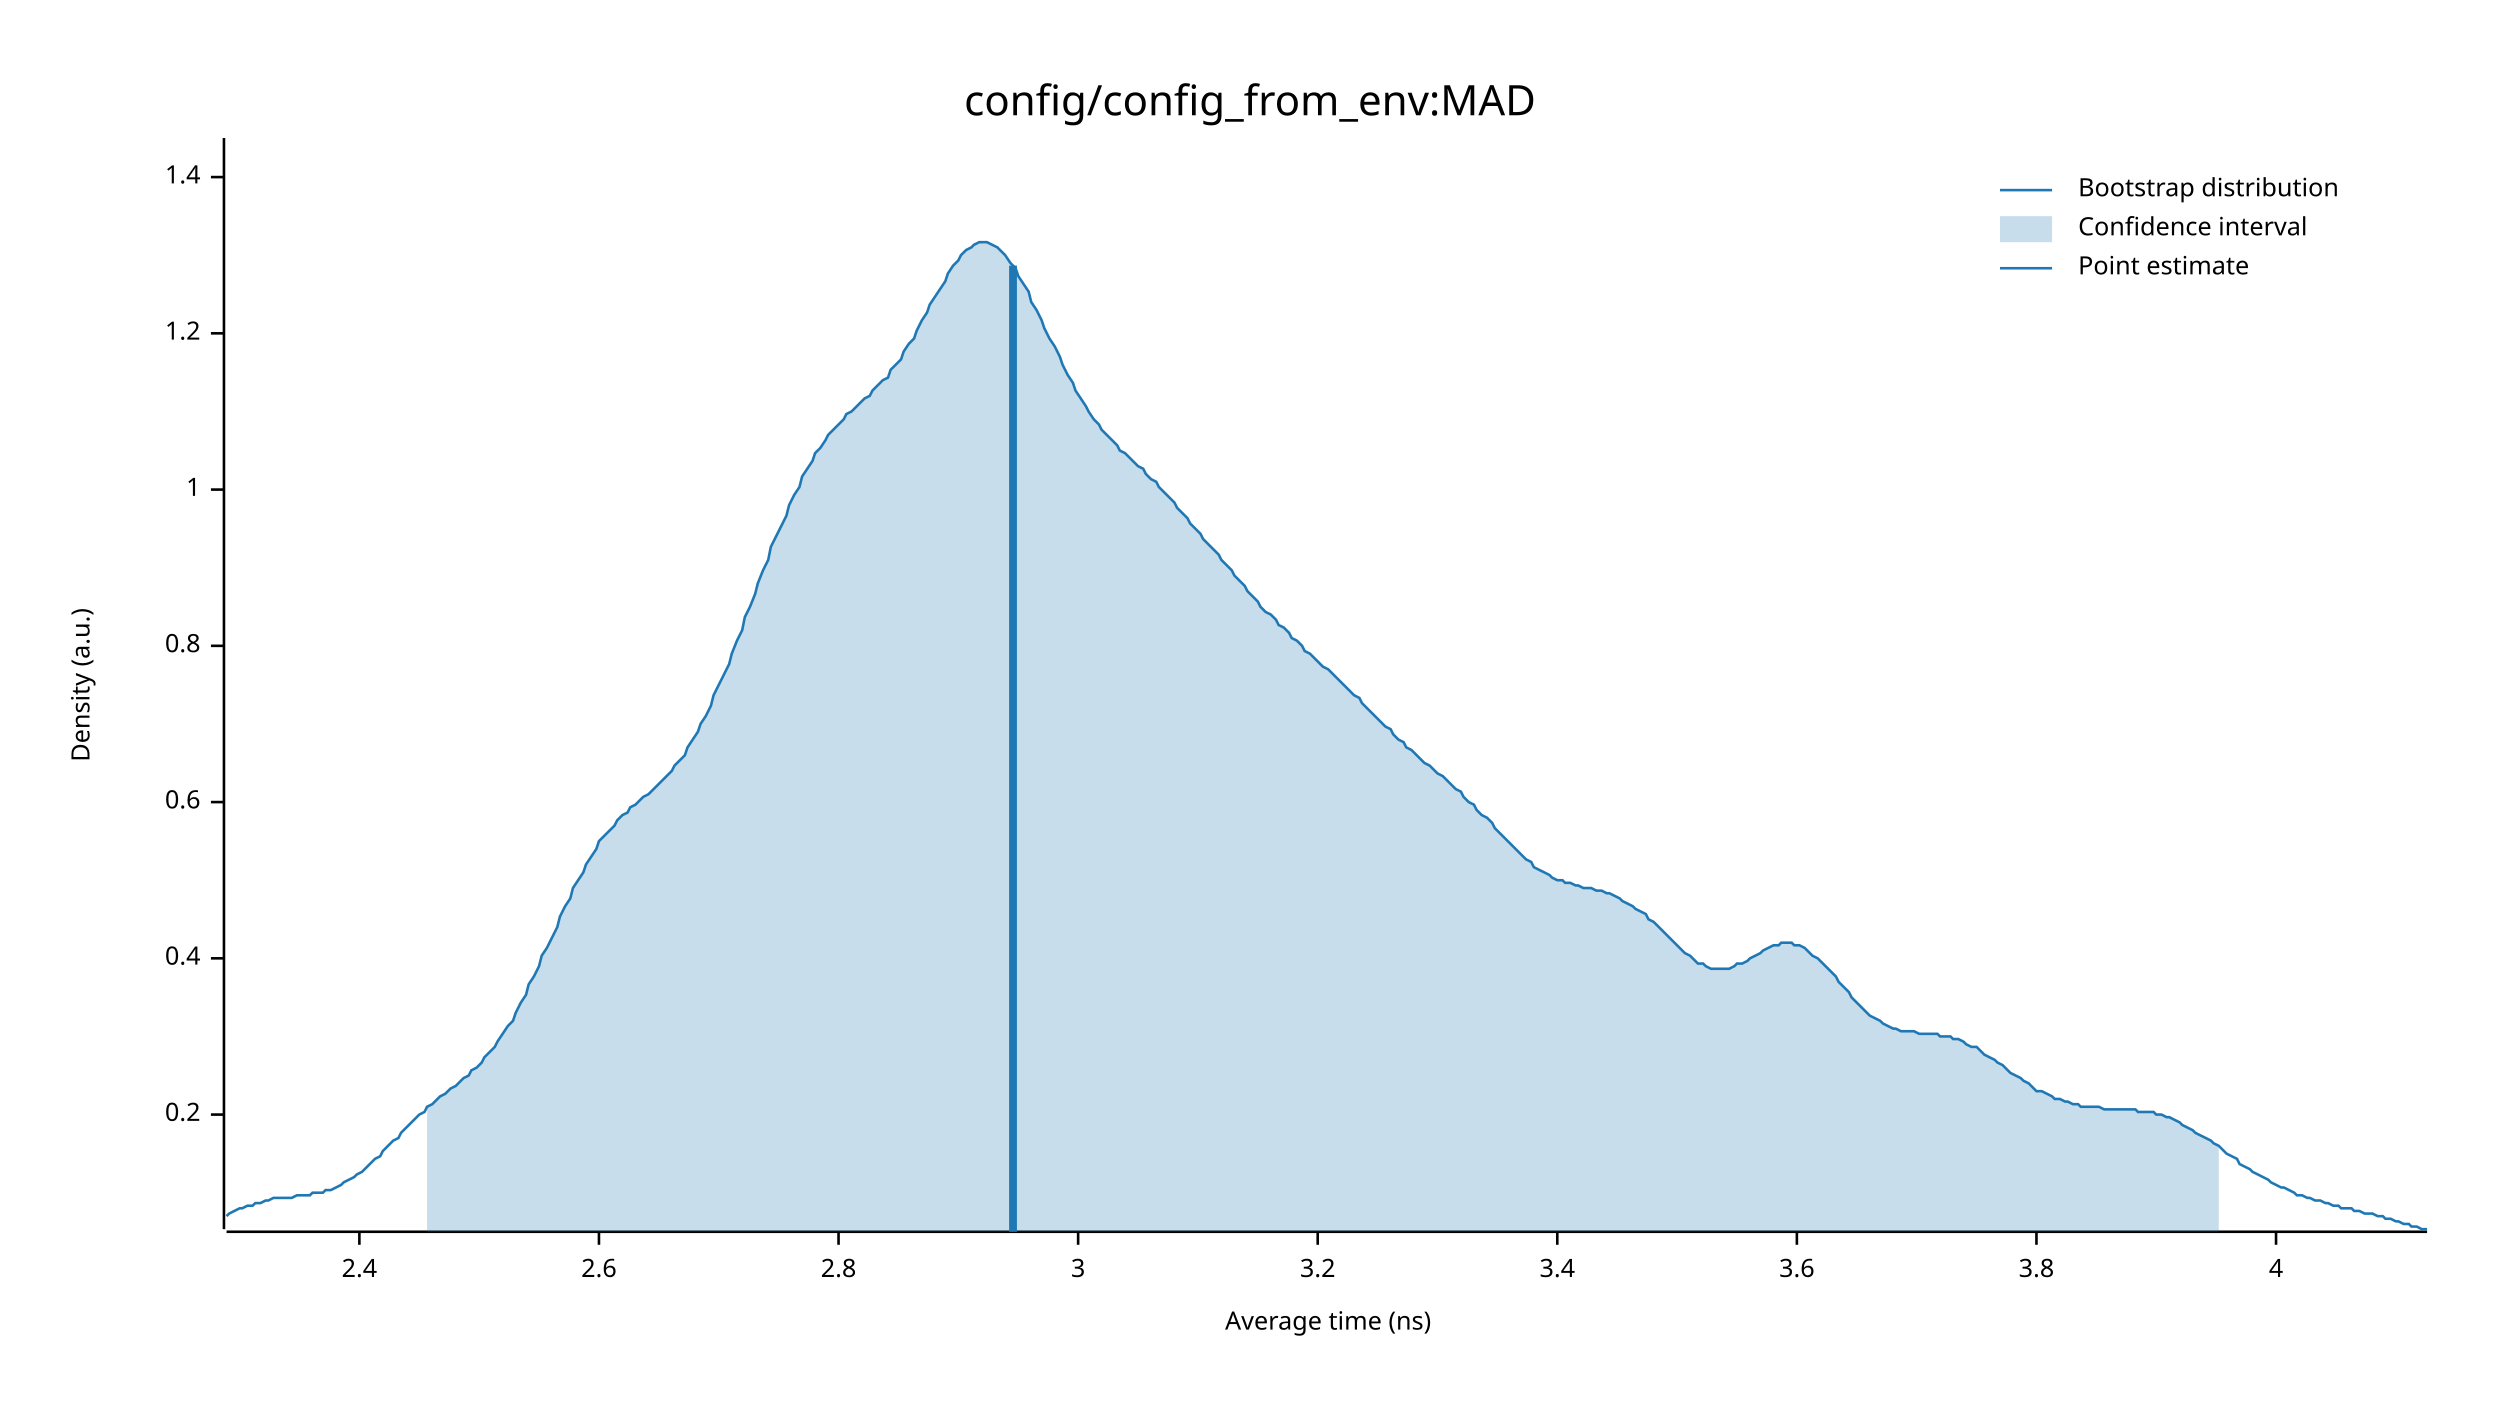
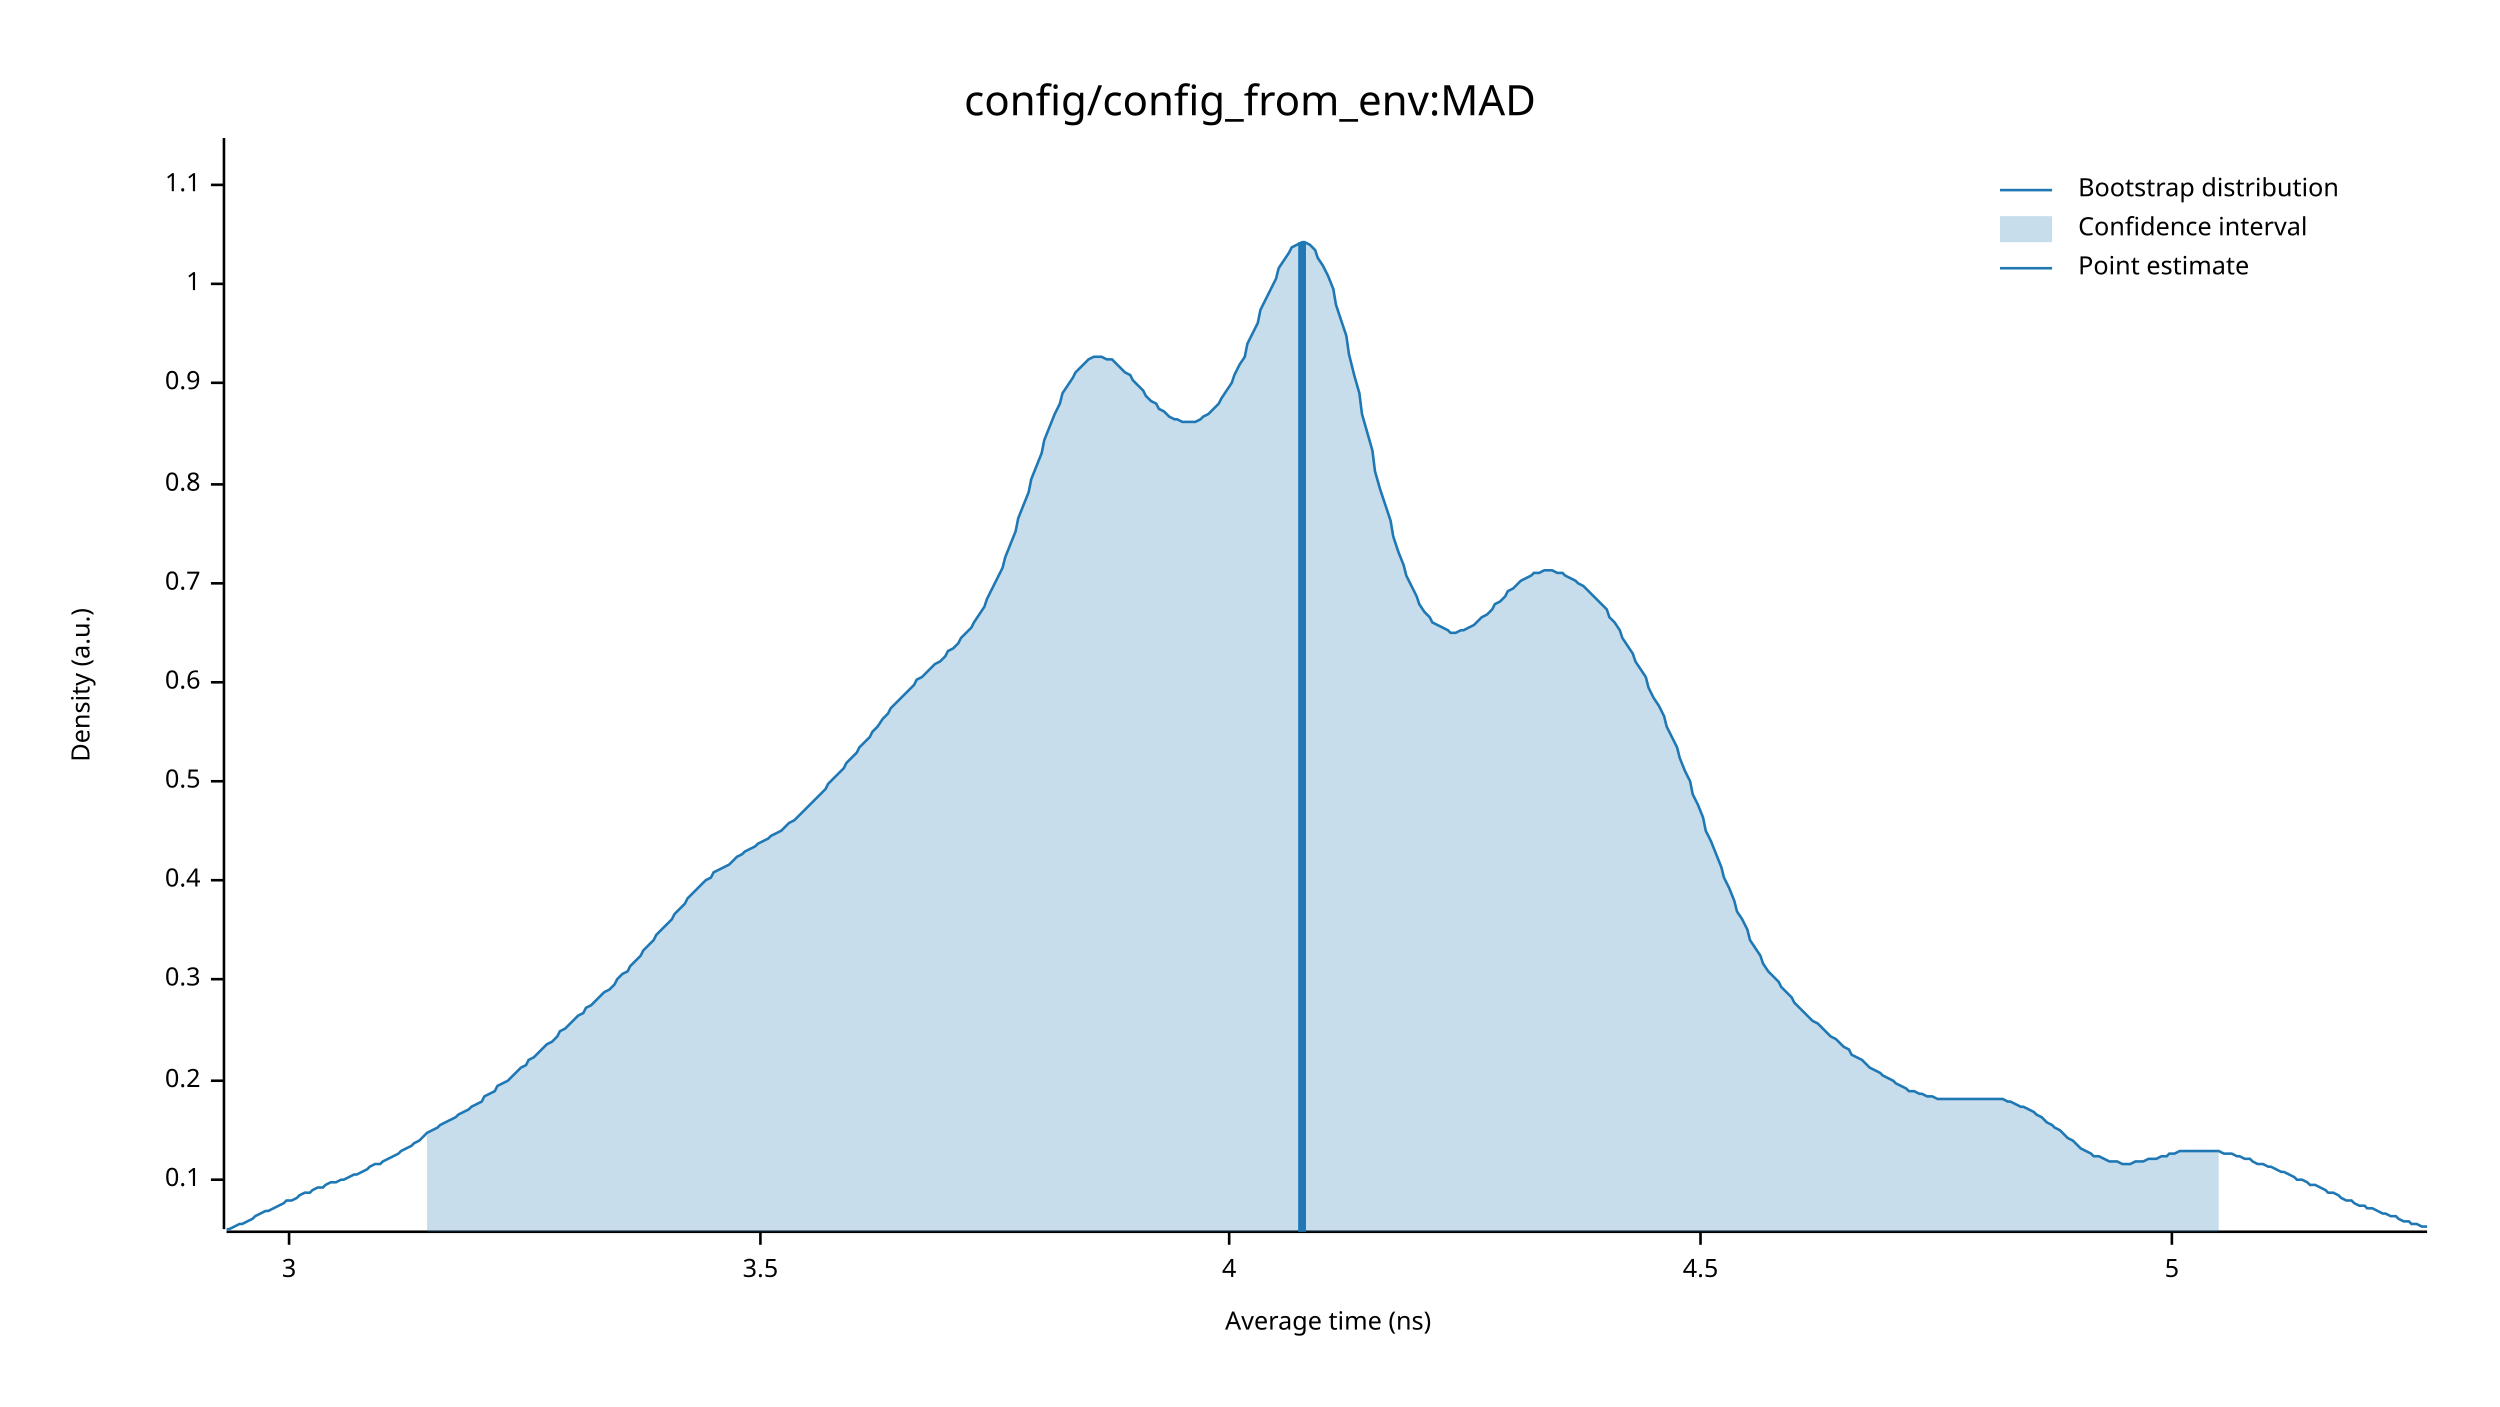
<svg xmlns="http://www.w3.org/2000/svg" width="960" height="540" viewBox="0 0 960 540">
  <text x="480" y="32" dy="0.76em" text-anchor="middle" font-family="sans-serif" font-size="16.129" opacity="1" fill="#000000">
config/config_from_env:MAD
</text>
  <text x="27" y="263" dy="0.76em" text-anchor="middle" font-family="sans-serif" font-size="9.677" opacity="1" fill="#000000" transform="rotate(270, 27, 263)">
Density (a.u.)
</text>
  <text x="510" y="513" dy="-0.5ex" text-anchor="middle" font-family="sans-serif" font-size="9.677" opacity="1" fill="#000000">
Average time (ns)
</text>
  <polyline fill="none" opacity="1" stroke="#000000" stroke-width="1" points="86,53 86,472 " />
-   <text x="77" y="428" dy="0.5ex" text-anchor="end" font-family="sans-serif" font-size="9.677" opacity="1" fill="#000000">
+   <text x="77" y="453" dy="0.5ex" text-anchor="end" font-family="sans-serif" font-size="9.677" opacity="1" fill="#000000">
+ 0.1
+ </text>
+   <polyline fill="none" opacity="1" stroke="#000000" stroke-width="1" points="81,453 86,453 " />
+   <text x="77" y="415" dy="0.5ex" text-anchor="end" font-family="sans-serif" font-size="9.677" opacity="1" fill="#000000">
0.2
</text>
-   <polyline fill="none" opacity="1" stroke="#000000" stroke-width="1" points="81,428 86,428 " />
-   <text x="77" y="368" dy="0.5ex" text-anchor="end" font-family="sans-serif" font-size="9.677" opacity="1" fill="#000000">
+   <polyline fill="none" opacity="1" stroke="#000000" stroke-width="1" points="81,415 86,415 " />
+   <text x="77" y="376" dy="0.5ex" text-anchor="end" font-family="sans-serif" font-size="9.677" opacity="1" fill="#000000">
+ 0.3
+ </text>
+   <polyline fill="none" opacity="1" stroke="#000000" stroke-width="1" points="81,376 86,376 " />
+   <text x="77" y="338" dy="0.5ex" text-anchor="end" font-family="sans-serif" font-size="9.677" opacity="1" fill="#000000">
0.4
</text>
-   <polyline fill="none" opacity="1" stroke="#000000" stroke-width="1" points="81,368 86,368 " />
-   <text x="77" y="308" dy="0.5ex" text-anchor="end" font-family="sans-serif" font-size="9.677" opacity="1" fill="#000000">
+   <polyline fill="none" opacity="1" stroke="#000000" stroke-width="1" points="81,338 86,338 " />
+   <text x="77" y="300" dy="0.5ex" text-anchor="end" font-family="sans-serif" font-size="9.677" opacity="1" fill="#000000">
+ 0.5
+ </text>
+   <polyline fill="none" opacity="1" stroke="#000000" stroke-width="1" points="81,300 86,300 " />
+   <text x="77" y="262" dy="0.5ex" text-anchor="end" font-family="sans-serif" font-size="9.677" opacity="1" fill="#000000">
0.6
</text>
-   <polyline fill="none" opacity="1" stroke="#000000" stroke-width="1" points="81,308 86,308 " />
-   <text x="77" y="248" dy="0.5ex" text-anchor="end" font-family="sans-serif" font-size="9.677" opacity="1" fill="#000000">
+   <polyline fill="none" opacity="1" stroke="#000000" stroke-width="1" points="81,262 86,262 " />
+   <text x="77" y="224" dy="0.5ex" text-anchor="end" font-family="sans-serif" font-size="9.677" opacity="1" fill="#000000">
+ 0.7
+ </text>
+   <polyline fill="none" opacity="1" stroke="#000000" stroke-width="1" points="81,224 86,224 " />
+   <text x="77" y="186" dy="0.5ex" text-anchor="end" font-family="sans-serif" font-size="9.677" opacity="1" fill="#000000">
0.8
</text>
-   <polyline fill="none" opacity="1" stroke="#000000" stroke-width="1" points="81,248 86,248 " />
-   <text x="77" y="188" dy="0.5ex" text-anchor="end" font-family="sans-serif" font-size="9.677" opacity="1" fill="#000000">
+   <polyline fill="none" opacity="1" stroke="#000000" stroke-width="1" points="81,186 86,186 " />
+   <text x="77" y="147" dy="0.5ex" text-anchor="end" font-family="sans-serif" font-size="9.677" opacity="1" fill="#000000">
+ 0.9
+ </text>
+   <polyline fill="none" opacity="1" stroke="#000000" stroke-width="1" points="81,147 86,147 " />
+   <text x="77" y="109" dy="0.5ex" text-anchor="end" font-family="sans-serif" font-size="9.677" opacity="1" fill="#000000">
1
</text>
-   <polyline fill="none" opacity="1" stroke="#000000" stroke-width="1" points="81,188 86,188 " />
-   <text x="77" y="128" dy="0.5ex" text-anchor="end" font-family="sans-serif" font-size="9.677" opacity="1" fill="#000000">
- 1.2
+   <polyline fill="none" opacity="1" stroke="#000000" stroke-width="1" points="81,109 86,109 " />
+   <text x="77" y="71" dy="0.5ex" text-anchor="end" font-family="sans-serif" font-size="9.677" opacity="1" fill="#000000">
+ 1.1
</text>
-   <polyline fill="none" opacity="1" stroke="#000000" stroke-width="1" points="81,128 86,128 " />
-   <text x="77" y="68" dy="0.5ex" text-anchor="end" font-family="sans-serif" font-size="9.677" opacity="1" fill="#000000">
- 1.4
- </text>
-   <polyline fill="none" opacity="1" stroke="#000000" stroke-width="1" points="81,68 86,68 " />
+   <polyline fill="none" opacity="1" stroke="#000000" stroke-width="1" points="81,71 86,71 " />
  <polyline fill="none" opacity="1" stroke="#000000" stroke-width="1" points="87,473 932,473 " />
-   <text x="138" y="483" dy="0.76em" text-anchor="middle" font-family="sans-serif" font-size="9.677" opacity="1" fill="#000000">
- 2.4
- </text>
-   <polyline fill="none" opacity="1" stroke="#000000" stroke-width="1" points="138,473 138,478 " />
-   <text x="230" y="483" dy="0.76em" text-anchor="middle" font-family="sans-serif" font-size="9.677" opacity="1" fill="#000000">
- 2.6
- </text>
-   <polyline fill="none" opacity="1" stroke="#000000" stroke-width="1" points="230,473 230,478 " />
-   <text x="322" y="483" dy="0.76em" text-anchor="middle" font-family="sans-serif" font-size="9.677" opacity="1" fill="#000000">
- 2.8
- </text>
-   <polyline fill="none" opacity="1" stroke="#000000" stroke-width="1" points="322,473 322,478 " />
-   <text x="414" y="483" dy="0.76em" text-anchor="middle" font-family="sans-serif" font-size="9.677" opacity="1" fill="#000000">
+   <text x="111" y="483" dy="0.76em" text-anchor="middle" font-family="sans-serif" font-size="9.677" opacity="1" fill="#000000">
3
</text>
-   <polyline fill="none" opacity="1" stroke="#000000" stroke-width="1" points="414,473 414,478 " />
-   <text x="506" y="483" dy="0.76em" text-anchor="middle" font-family="sans-serif" font-size="9.677" opacity="1" fill="#000000">
- 3.2
+   <polyline fill="none" opacity="1" stroke="#000000" stroke-width="1" points="111,473 111,478 " />
+   <text x="292" y="483" dy="0.76em" text-anchor="middle" font-family="sans-serif" font-size="9.677" opacity="1" fill="#000000">
+ 3.5
</text>
-   <polyline fill="none" opacity="1" stroke="#000000" stroke-width="1" points="506,473 506,478 " />
-   <text x="598" y="483" dy="0.76em" text-anchor="middle" font-family="sans-serif" font-size="9.677" opacity="1" fill="#000000">
- 3.4
- </text>
-   <polyline fill="none" opacity="1" stroke="#000000" stroke-width="1" points="598,473 598,478 " />
-   <text x="690" y="483" dy="0.76em" text-anchor="middle" font-family="sans-serif" font-size="9.677" opacity="1" fill="#000000">
- 3.6
- </text>
-   <polyline fill="none" opacity="1" stroke="#000000" stroke-width="1" points="690,473 690,478 " />
-   <text x="782" y="483" dy="0.76em" text-anchor="middle" font-family="sans-serif" font-size="9.677" opacity="1" fill="#000000">
- 3.8
- </text>
-   <polyline fill="none" opacity="1" stroke="#000000" stroke-width="1" points="782,473 782,478 " />
-   <text x="874" y="483" dy="0.76em" text-anchor="middle" font-family="sans-serif" font-size="9.677" opacity="1" fill="#000000">
+   <polyline fill="none" opacity="1" stroke="#000000" stroke-width="1" points="292,473 292,478 " />
+   <text x="472" y="483" dy="0.76em" text-anchor="middle" font-family="sans-serif" font-size="9.677" opacity="1" fill="#000000">
4
</text>
-   <polyline fill="none" opacity="1" stroke="#000000" stroke-width="1" points="874,473 874,478 " />
-   <polyline fill="none" opacity="1" stroke="#1F78B4" stroke-width="1" points="87,467 88,466 90,465 92,464 93,464 95,463 97,463 98,462 100,462 102,461 103,461 105,460 107,460 109,460 110,460 112,460 114,459 115,459 117,459 119,459 120,458 122,458 124,458 125,457 127,457 129,456 131,455 132,454 134,453 136,452 137,451 139,450 141,448 142,447 144,445 146,444 147,442 149,440 151,438 153,437 154,435 156,433 158,431 159,430 161,428 163,427 164,425 166,424 168,422 169,421 171,420 173,418 175,417 176,416 178,414 180,413 181,411 183,410 185,408 186,406 188,404 190,402 191,400 193,397 195,394 197,392 198,389 200,385 202,382 203,378 205,375 207,371 208,367 210,364 212,360 214,356 215,352 217,348 219,345 220,341 222,338 224,335 225,332 227,329 229,326 230,323 232,321 234,319 236,317 237,315 239,313 241,312 242,310 244,309 246,307 247,306 249,305 251,303 252,302 254,300 256,298 258,296 259,294 261,292 263,290 264,287 266,284 268,281 269,278 271,275 273,271 274,267 276,263 278,259 280,255 281,251 283,246 285,242 286,237 288,233 290,228 291,224 293,219 295,215 296,210 298,206 300,202 302,198 303,194 305,190 307,187 308,183 310,180 312,177 313,174 315,172 317,169 318,167 320,165 322,163 324,161 325,159 327,158 329,156 330,155 332,153 334,152 335,150 337,148 339,146 341,145 342,142 344,140 346,138 347,135 349,132 351,130 352,127 354,123 356,120 357,117 359,114 361,111 363,108 364,105 366,102 368,100 369,98 371,96 373,95 374,94 376,93 378,93 379,93 381,94 383,95 385,97 386,98 388,101 390,103 391,106 393,109 395,112 396,116 398,119 400,123 401,126 403,130 405,133 407,137 408,140 410,144 412,147 413,150 415,153 417,156 418,158 420,161 422,163 423,165 425,167 427,169 429,171 430,173 432,174 434,176 435,177 437,179 439,180 440,182 442,184 444,185 445,187 447,189 449,191 451,193 452,195 454,197 456,199 457,201 459,203 461,205 462,207 464,209 466,211 468,213 469,215 471,217 473,219 474,221 476,223 478,225 479,227 481,229 483,231 484,233 486,235 488,236 490,238 491,240 493,241 495,243 496,245 498,246 500,248 501,250 503,251 505,253 506,254 508,256 510,257 512,259 513,260 515,262 517,264 518,265 520,267 522,268 523,270 525,272 527,274 528,275 530,277 532,279 534,280 535,282 537,284 539,285 540,287 542,288 544,290 545,291 547,293 549,294 550,295 552,297 554,298 556,300 557,301 559,303 561,304 562,306 564,308 566,309 567,311 569,313 571,314 573,316 574,318 576,320 578,322 579,323 581,325 583,327 584,328 586,330 588,331 589,333 591,334 593,335 595,336 596,337 598,338 600,338 601,339 603,339 605,340 606,340 608,341 610,341 611,341 613,342 615,342 617,343 618,343 620,344 622,345 623,346 625,347 627,348 628,349 630,350 632,351 633,353 635,354 637,356 639,358 640,359 642,361 644,363 645,364 647,366 649,367 650,368 652,370 654,370 655,371 657,372 659,372 661,372 662,372 664,372 666,371 667,370 669,370 671,369 672,368 674,367 676,366 677,365 679,364 681,363 683,363 684,362 686,362 688,362 689,363 691,363 693,364 694,365 696,367 698,368 700,370 701,371 703,373 705,375 706,377 708,379 710,381 711,383 713,385 715,387 716,388 718,390 720,391 722,392 723,393 725,394 727,395 728,395 730,396 732,396 733,396 735,396 737,397 738,397 740,397 742,397 744,397 745,398 747,398 749,398 750,399 752,399 754,400 755,401 757,402 759,402 760,403 762,405 764,406 766,407 767,408 769,409 771,411 772,412 774,413 776,414 777,415 779,416 781,418 782,419 784,419 786,420 788,421 789,422 791,422 793,423 794,423 796,424 798,424 799,425 801,425 803,425 804,425 806,425 808,426 810,426 811,426 813,426 815,426 816,426 818,426 820,426 821,427 823,427 825,427 827,427 828,428 830,428 832,429 833,429 835,430 837,431 838,432 840,433 842,434 843,435 845,436 847,437 849,438 850,439 852,440 854,442 855,443 857,444 859,445 860,447 862,448 864,449 865,450 867,451 869,452 871,453 872,454 874,455 876,456 877,456 879,457 881,458 882,459 884,459 886,460 887,460 889,461 891,461 893,462 894,462 896,463 898,463 899,464 901,464 903,464 904,465 906,465 908,466 909,466 911,466 913,467 915,467 916,468 918,468 920,469 921,469 923,470 925,470 926,471 928,471 930,472 932,472 " />
-   <polygon opacity="0.25" fill="#1F78B4" points="164,425 166,424 168,422 169,421 171,420 173,418 175,417 176,416 178,414 180,413 181,411 183,410 185,408 186,406 188,404 190,402 191,400 193,397 195,394 197,392 198,389 200,385 202,382 203,378 205,375 207,371 208,367 210,364 212,360 214,356 215,352 217,348 219,345 220,341 222,338 224,335 225,332 227,329 229,326 230,323 232,321 234,319 236,317 237,315 239,313 241,312 242,310 244,309 246,307 247,306 249,305 251,303 252,302 254,300 256,298 258,296 259,294 261,292 263,290 264,287 266,284 268,281 269,278 271,275 273,271 274,267 276,263 278,259 280,255 281,251 283,246 285,242 286,237 288,233 290,228 291,224 293,219 295,215 296,210 298,206 300,202 302,198 303,194 305,190 307,187 308,183 310,180 312,177 313,174 315,172 317,169 318,167 320,165 322,163 324,161 325,159 327,158 329,156 330,155 332,153 334,152 335,150 337,148 339,146 341,145 342,142 344,140 346,138 347,135 349,132 351,130 352,127 354,123 356,120 357,117 359,114 361,111 363,108 364,105 366,102 368,100 369,98 371,96 373,95 374,94 376,93 378,93 379,93 381,94 383,95 385,97 386,98 388,101 390,103 391,106 393,109 395,112 396,116 398,119 400,123 401,126 403,130 405,133 407,137 408,140 410,144 412,147 413,150 415,153 417,156 418,158 420,161 422,163 423,165 425,167 427,169 429,171 430,173 432,174 434,176 435,177 437,179 439,180 440,182 442,184 444,185 445,187 447,189 449,191 451,193 452,195 454,197 456,199 457,201 459,203 461,205 462,207 464,209 466,211 468,213 469,215 471,217 473,219 474,221 476,223 478,225 479,227 481,229 483,231 484,233 486,235 488,236 490,238 491,240 493,241 495,243 496,245 498,246 500,248 501,250 503,251 505,253 506,254 508,256 510,257 512,259 513,260 515,262 517,264 518,265 520,267 522,268 523,270 525,272 527,274 528,275 530,277 532,279 534,280 535,282 537,284 539,285 540,287 542,288 544,290 545,291 547,293 549,294 550,295 552,297 554,298 556,300 557,301 559,303 561,304 562,306 564,308 566,309 567,311 569,313 571,314 573,316 574,318 576,320 578,322 579,323 581,325 583,327 584,328 586,330 588,331 589,333 591,334 593,335 595,336 596,337 598,338 600,338 601,339 603,339 605,340 606,340 608,341 610,341 611,341 613,342 615,342 617,343 618,343 620,344 622,345 623,346 625,347 627,348 628,349 630,350 632,351 633,353 635,354 637,356 639,358 640,359 642,361 644,363 645,364 647,366 649,367 650,368 652,370 654,370 655,371 657,372 659,372 661,372 662,372 664,372 666,371 667,370 669,370 671,369 672,368 674,367 676,366 677,365 679,364 681,363 683,363 684,362 686,362 688,362 689,363 691,363 693,364 694,365 696,367 698,368 700,370 701,371 703,373 705,375 706,377 708,379 710,381 711,383 713,385 715,387 716,388 718,390 720,391 722,392 723,393 725,394 727,395 728,395 730,396 732,396 733,396 735,396 737,397 738,397 740,397 742,397 744,397 745,398 747,398 749,398 750,399 752,399 754,400 755,401 757,402 759,402 760,403 762,405 764,406 766,407 767,408 769,409 771,411 772,412 774,413 776,414 777,415 779,416 781,418 782,419 784,419 786,420 788,421 789,422 791,422 793,423 794,423 796,424 798,424 799,425 801,425 803,425 804,425 806,425 808,426 810,426 811,426 813,426 815,426 816,426 818,426 820,426 821,427 823,427 825,427 827,427 828,428 830,428 832,429 833,429 835,430 837,431 838,432 840,433 842,434 843,435 845,436 847,437 849,438 850,439 852,440 852,473 164,473 " />
-   <polyline fill="none" opacity="1" stroke="#1F78B4" stroke-width="3" points="389,473 389,102 " />
+   <polyline fill="none" opacity="1" stroke="#000000" stroke-width="1" points="472,473 472,478 " />
+   <text x="653" y="483" dy="0.76em" text-anchor="middle" font-family="sans-serif" font-size="9.677" opacity="1" fill="#000000">
+ 4.5
+ </text>
+   <polyline fill="none" opacity="1" stroke="#000000" stroke-width="1" points="653,473 653,478 " />
+   <text x="834" y="483" dy="0.76em" text-anchor="middle" font-family="sans-serif" font-size="9.677" opacity="1" fill="#000000">
+ 5
+ </text>
+   <polyline fill="none" opacity="1" stroke="#000000" stroke-width="1" points="834,473 834,478 " />
+   <polyline fill="none" opacity="1" stroke="#1F78B4" stroke-width="1" points="87,472 88,472 90,471 92,470 93,470 95,469 97,468 98,467 100,466 102,465 103,465 105,464 107,463 109,462 110,461 112,461 114,460 115,459 117,458 119,458 120,457 122,456 124,456 125,455 127,454 129,454 131,453 132,453 134,452 136,451 137,451 139,450 141,449 142,448 144,447 146,447 147,446 149,445 151,444 153,443 154,442 156,441 158,440 159,439 161,438 163,436 164,435 166,434 168,433 169,432 171,431 173,430 175,429 176,428 178,427 180,426 181,425 183,424 185,423 186,421 188,420 190,419 191,417 193,416 195,415 197,413 198,412 200,410 202,409 203,407 205,406 207,404 208,403 210,401 212,400 214,398 215,396 217,395 219,393 220,392 222,390 224,389 225,387 227,386 229,384 230,383 232,381 234,380 236,378 237,376 239,374 241,373 242,371 244,369 246,367 247,365 249,363 251,361 252,359 254,357 256,355 258,353 259,351 261,349 263,347 264,345 266,343 268,341 269,340 271,338 273,337 274,335 276,334 278,333 280,332 281,331 283,329 285,328 286,327 288,326 290,325 291,324 293,323 295,322 296,321 298,320 300,319 302,317 303,316 305,315 307,313 308,312 310,310 312,308 313,307 315,305 317,303 318,301 320,299 322,297 324,295 325,293 327,291 329,289 330,287 332,285 334,283 335,281 337,279 339,276 341,274 342,272 344,270 346,268 347,267 349,265 351,263 352,261 354,260 356,258 357,257 359,255 361,254 363,252 364,250 366,249 368,247 369,245 371,243 373,241 374,239 376,236 378,233 379,230 381,226 383,222 385,218 386,214 388,209 390,204 391,199 393,194 395,189 396,184 398,179 400,174 401,169 403,164 405,159 407,155 408,151 410,148 412,145 413,143 415,141 417,139 418,138 420,137 422,137 423,137 425,138 427,138 429,140 430,141 432,143 434,144 435,146 437,148 439,150 440,152 442,154 444,155 445,157 447,158 449,160 451,161 452,161 454,162 456,162 457,162 459,162 461,161 462,160 464,159 466,157 468,155 469,153 471,150 473,147 474,144 476,140 478,137 479,132 481,128 483,124 484,119 486,115 488,111 490,107 491,103 493,100 495,97 496,95 498,94 500,93 501,93 503,94 505,96 506,99 508,102 510,106 512,111 513,117 515,123 517,129 518,136 520,144 522,151 523,159 525,166 527,173 528,181 530,188 532,194 534,200 535,206 537,212 539,217 540,221 542,225 544,229 545,232 547,235 549,237 550,239 552,240 554,241 556,242 557,243 559,243 561,242 562,242 564,241 566,240 567,239 569,237 571,236 573,234 574,232 576,231 578,229 579,227 581,226 583,224 584,223 586,222 588,221 589,220 591,220 593,219 595,219 596,219 598,220 600,220 601,221 603,222 605,223 606,224 608,225 610,227 611,228 613,230 615,232 617,234 618,237 620,239 622,242 623,245 625,248 627,251 628,254 630,257 632,260 633,264 635,268 637,271 639,275 640,279 642,283 644,287 645,291 647,296 649,300 650,305 652,309 654,314 655,319 657,323 659,328 661,333 662,337 664,341 666,346 667,350 669,353 671,357 672,361 674,364 676,367 677,370 679,373 681,375 683,377 684,379 686,381 688,383 689,385 691,387 693,389 694,390 696,392 698,393 700,395 701,396 703,398 705,399 706,400 708,402 710,403 711,405 713,406 715,407 716,408 718,410 720,411 722,412 723,413 725,414 727,415 728,416 730,417 732,418 733,419 735,419 737,420 738,420 740,421 742,421 744,422 745,422 747,422 749,422 750,422 752,422 754,422 755,422 757,422 759,422 760,422 762,422 764,422 766,422 767,422 769,422 771,423 772,423 774,424 776,425 777,425 779,426 781,427 782,428 784,429 786,431 788,432 789,433 791,434 793,436 794,437 796,438 798,440 799,441 801,442 803,443 804,444 806,444 808,445 810,446 811,446 813,446 815,447 816,447 818,447 820,446 821,446 823,446 825,445 827,445 828,445 830,444 832,444 833,443 835,443 837,442 838,442 840,442 842,442 843,442 845,442 847,442 849,442 850,442 852,442 854,443 855,443 857,443 859,444 860,444 862,445 864,445 865,446 867,447 869,447 871,448 872,448 874,449 876,450 877,450 879,451 881,452 882,453 884,453 886,454 887,455 889,455 891,456 893,457 894,458 896,458 898,459 899,460 901,461 903,461 904,462 906,463 908,463 909,464 911,464 913,465 915,466 916,466 918,467 920,467 921,468 923,469 925,469 926,470 928,470 930,471 932,471 " />
+   <polygon opacity="0.25" fill="#1F78B4" points="164,435 166,434 168,433 169,432 171,431 173,430 175,429 176,428 178,427 180,426 181,425 183,424 185,423 186,421 188,420 190,419 191,417 193,416 195,415 197,413 198,412 200,410 202,409 203,407 205,406 207,404 208,403 210,401 212,400 214,398 215,396 217,395 219,393 220,392 222,390 224,389 225,387 227,386 229,384 230,383 232,381 234,380 236,378 237,376 239,374 241,373 242,371 244,369 246,367 247,365 249,363 251,361 252,359 254,357 256,355 258,353 259,351 261,349 263,347 264,345 266,343 268,341 269,340 271,338 273,337 274,335 276,334 278,333 280,332 281,331 283,329 285,328 286,327 288,326 290,325 291,324 293,323 295,322 296,321 298,320 300,319 302,317 303,316 305,315 307,313 308,312 310,310 312,308 313,307 315,305 317,303 318,301 320,299 322,297 324,295 325,293 327,291 329,289 330,287 332,285 334,283 335,281 337,279 339,276 341,274 342,272 344,270 346,268 347,267 349,265 351,263 352,261 354,260 356,258 357,257 359,255 361,254 363,252 364,250 366,249 368,247 369,245 371,243 373,241 374,239 376,236 378,233 379,230 381,226 383,222 385,218 386,214 388,209 390,204 391,199 393,194 395,189 396,184 398,179 400,174 401,169 403,164 405,159 407,155 408,151 410,148 412,145 413,143 415,141 417,139 418,138 420,137 422,137 423,137 425,138 427,138 429,140 430,141 432,143 434,144 435,146 437,148 439,150 440,152 442,154 444,155 445,157 447,158 449,160 451,161 452,161 454,162 456,162 457,162 459,162 461,161 462,160 464,159 466,157 468,155 469,153 471,150 473,147 474,144 476,140 478,137 479,132 481,128 483,124 484,119 486,115 488,111 490,107 491,103 493,100 495,97 496,95 498,94 500,93 501,93 503,94 505,96 506,99 508,102 510,106 512,111 513,117 515,123 517,129 518,136 520,144 522,151 523,159 525,166 527,173 528,181 530,188 532,194 534,200 535,206 537,212 539,217 540,221 542,225 544,229 545,232 547,235 549,237 550,239 552,240 554,241 556,242 557,243 559,243 561,242 562,242 564,241 566,240 567,239 569,237 571,236 573,234 574,232 576,231 578,229 579,227 581,226 583,224 584,223 586,222 588,221 589,220 591,220 593,219 595,219 596,219 598,220 600,220 601,221 603,222 605,223 606,224 608,225 610,227 611,228 613,230 615,232 617,234 618,237 620,239 622,242 623,245 625,248 627,251 628,254 630,257 632,260 633,264 635,268 637,271 639,275 640,279 642,283 644,287 645,291 647,296 649,300 650,305 652,309 654,314 655,319 657,323 659,328 661,333 662,337 664,341 666,346 667,350 669,353 671,357 672,361 674,364 676,367 677,370 679,373 681,375 683,377 684,379 686,381 688,383 689,385 691,387 693,389 694,390 696,392 698,393 700,395 701,396 703,398 705,399 706,400 708,402 710,403 711,405 713,406 715,407 716,408 718,410 720,411 722,412 723,413 725,414 727,415 728,416 730,417 732,418 733,419 735,419 737,420 738,420 740,421 742,421 744,422 745,422 747,422 749,422 750,422 752,422 754,422 755,422 757,422 759,422 760,422 762,422 764,422 766,422 767,422 769,422 771,423 772,423 774,424 776,425 777,425 779,426 781,427 782,428 784,429 786,431 788,432 789,433 791,434 793,436 794,437 796,438 798,440 799,441 801,442 803,443 804,444 806,444 808,445 810,446 811,446 813,446 815,447 816,447 818,447 820,446 821,446 823,446 825,445 827,445 828,445 830,444 832,444 833,443 835,443 837,442 838,442 840,442 842,442 843,442 845,442 847,442 849,442 850,442 852,442 852,473 164,473 " />
+   <polyline fill="none" opacity="1" stroke="#1F78B4" stroke-width="3" points="500,473 500,93 " />
  <text x="798" y="68" dy="0.76em" text-anchor="start" font-family="sans-serif" font-size="9.677" opacity="1" fill="#000000">
Bootstrap distribution
</text>
  <text x="798" y="83" dy="0.76em" text-anchor="start" font-family="sans-serif" font-size="9.677" opacity="1" fill="#000000">
Confidence interval
</text>
  <text x="798" y="98" dy="0.76em" text-anchor="start" font-family="sans-serif" font-size="9.677" opacity="1" fill="#000000">
Point estimate
</text>
  <polyline fill="none" opacity="1" stroke="#1F78B4" stroke-width="1" points="768,73 788,73 " />
  <rect x="768" y="83" width="20" height="10" opacity="0.25" fill="#1F78B4" stroke="none" />
  <polyline fill="none" opacity="1" stroke="#1F78B4" stroke-width="1" points="768,103 788,103 " />
</svg>
